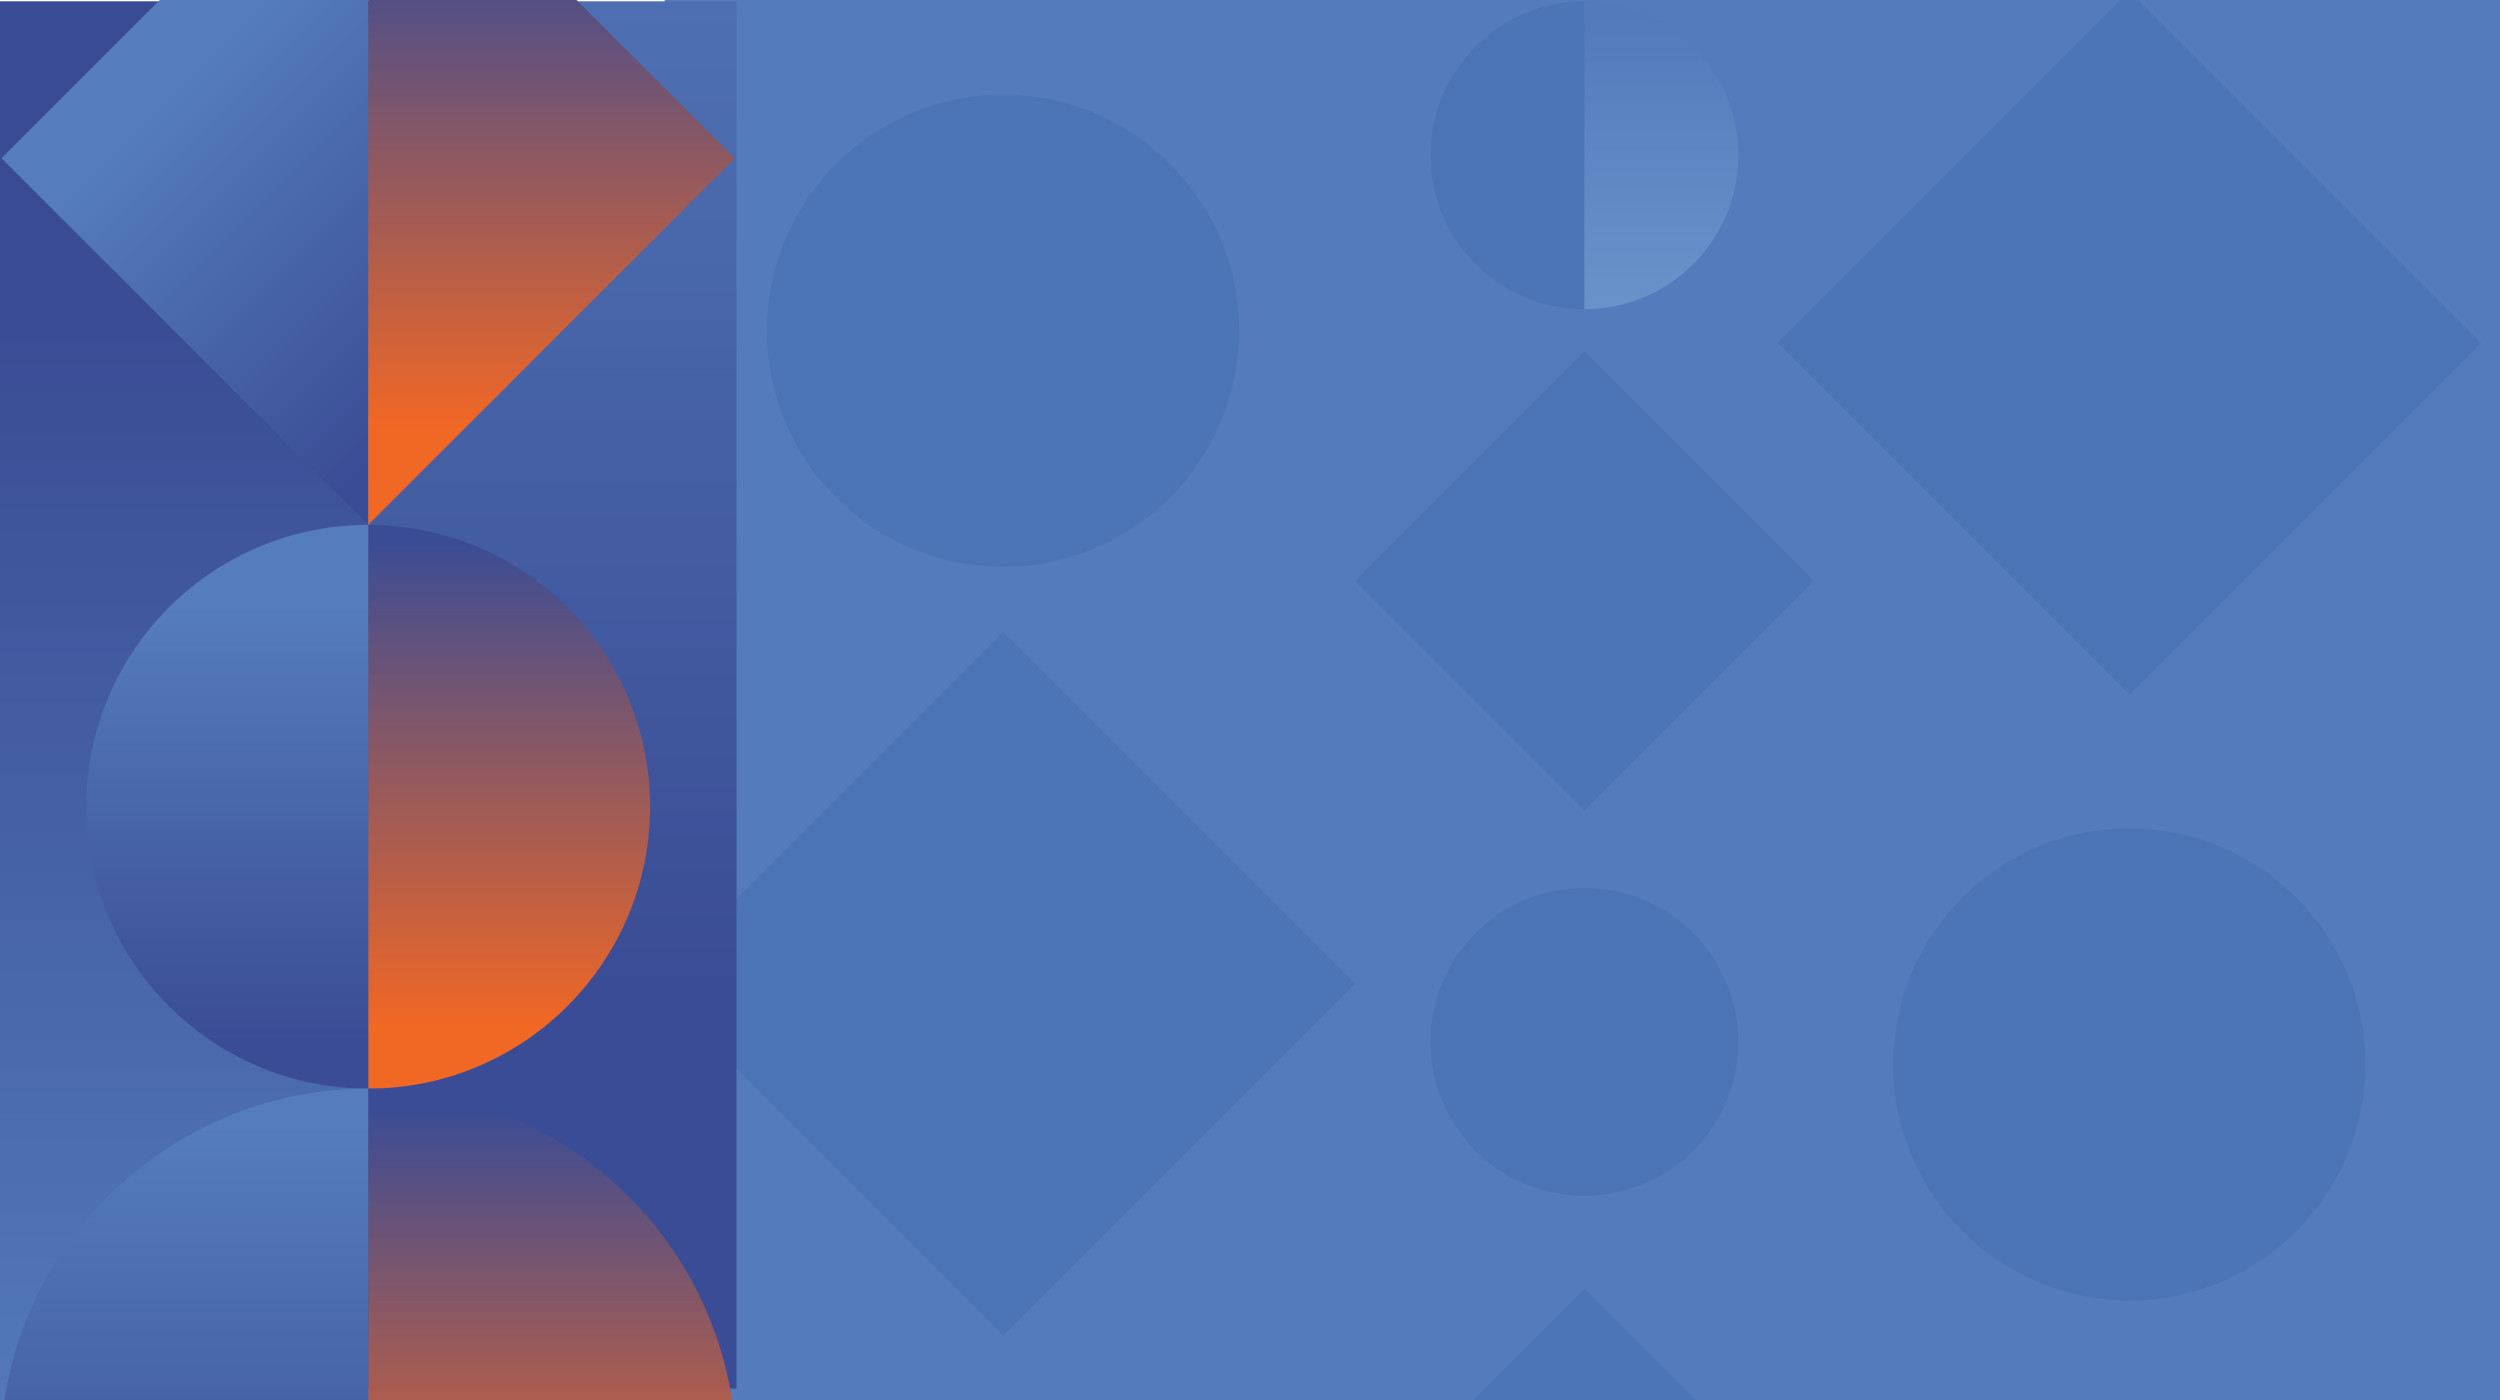
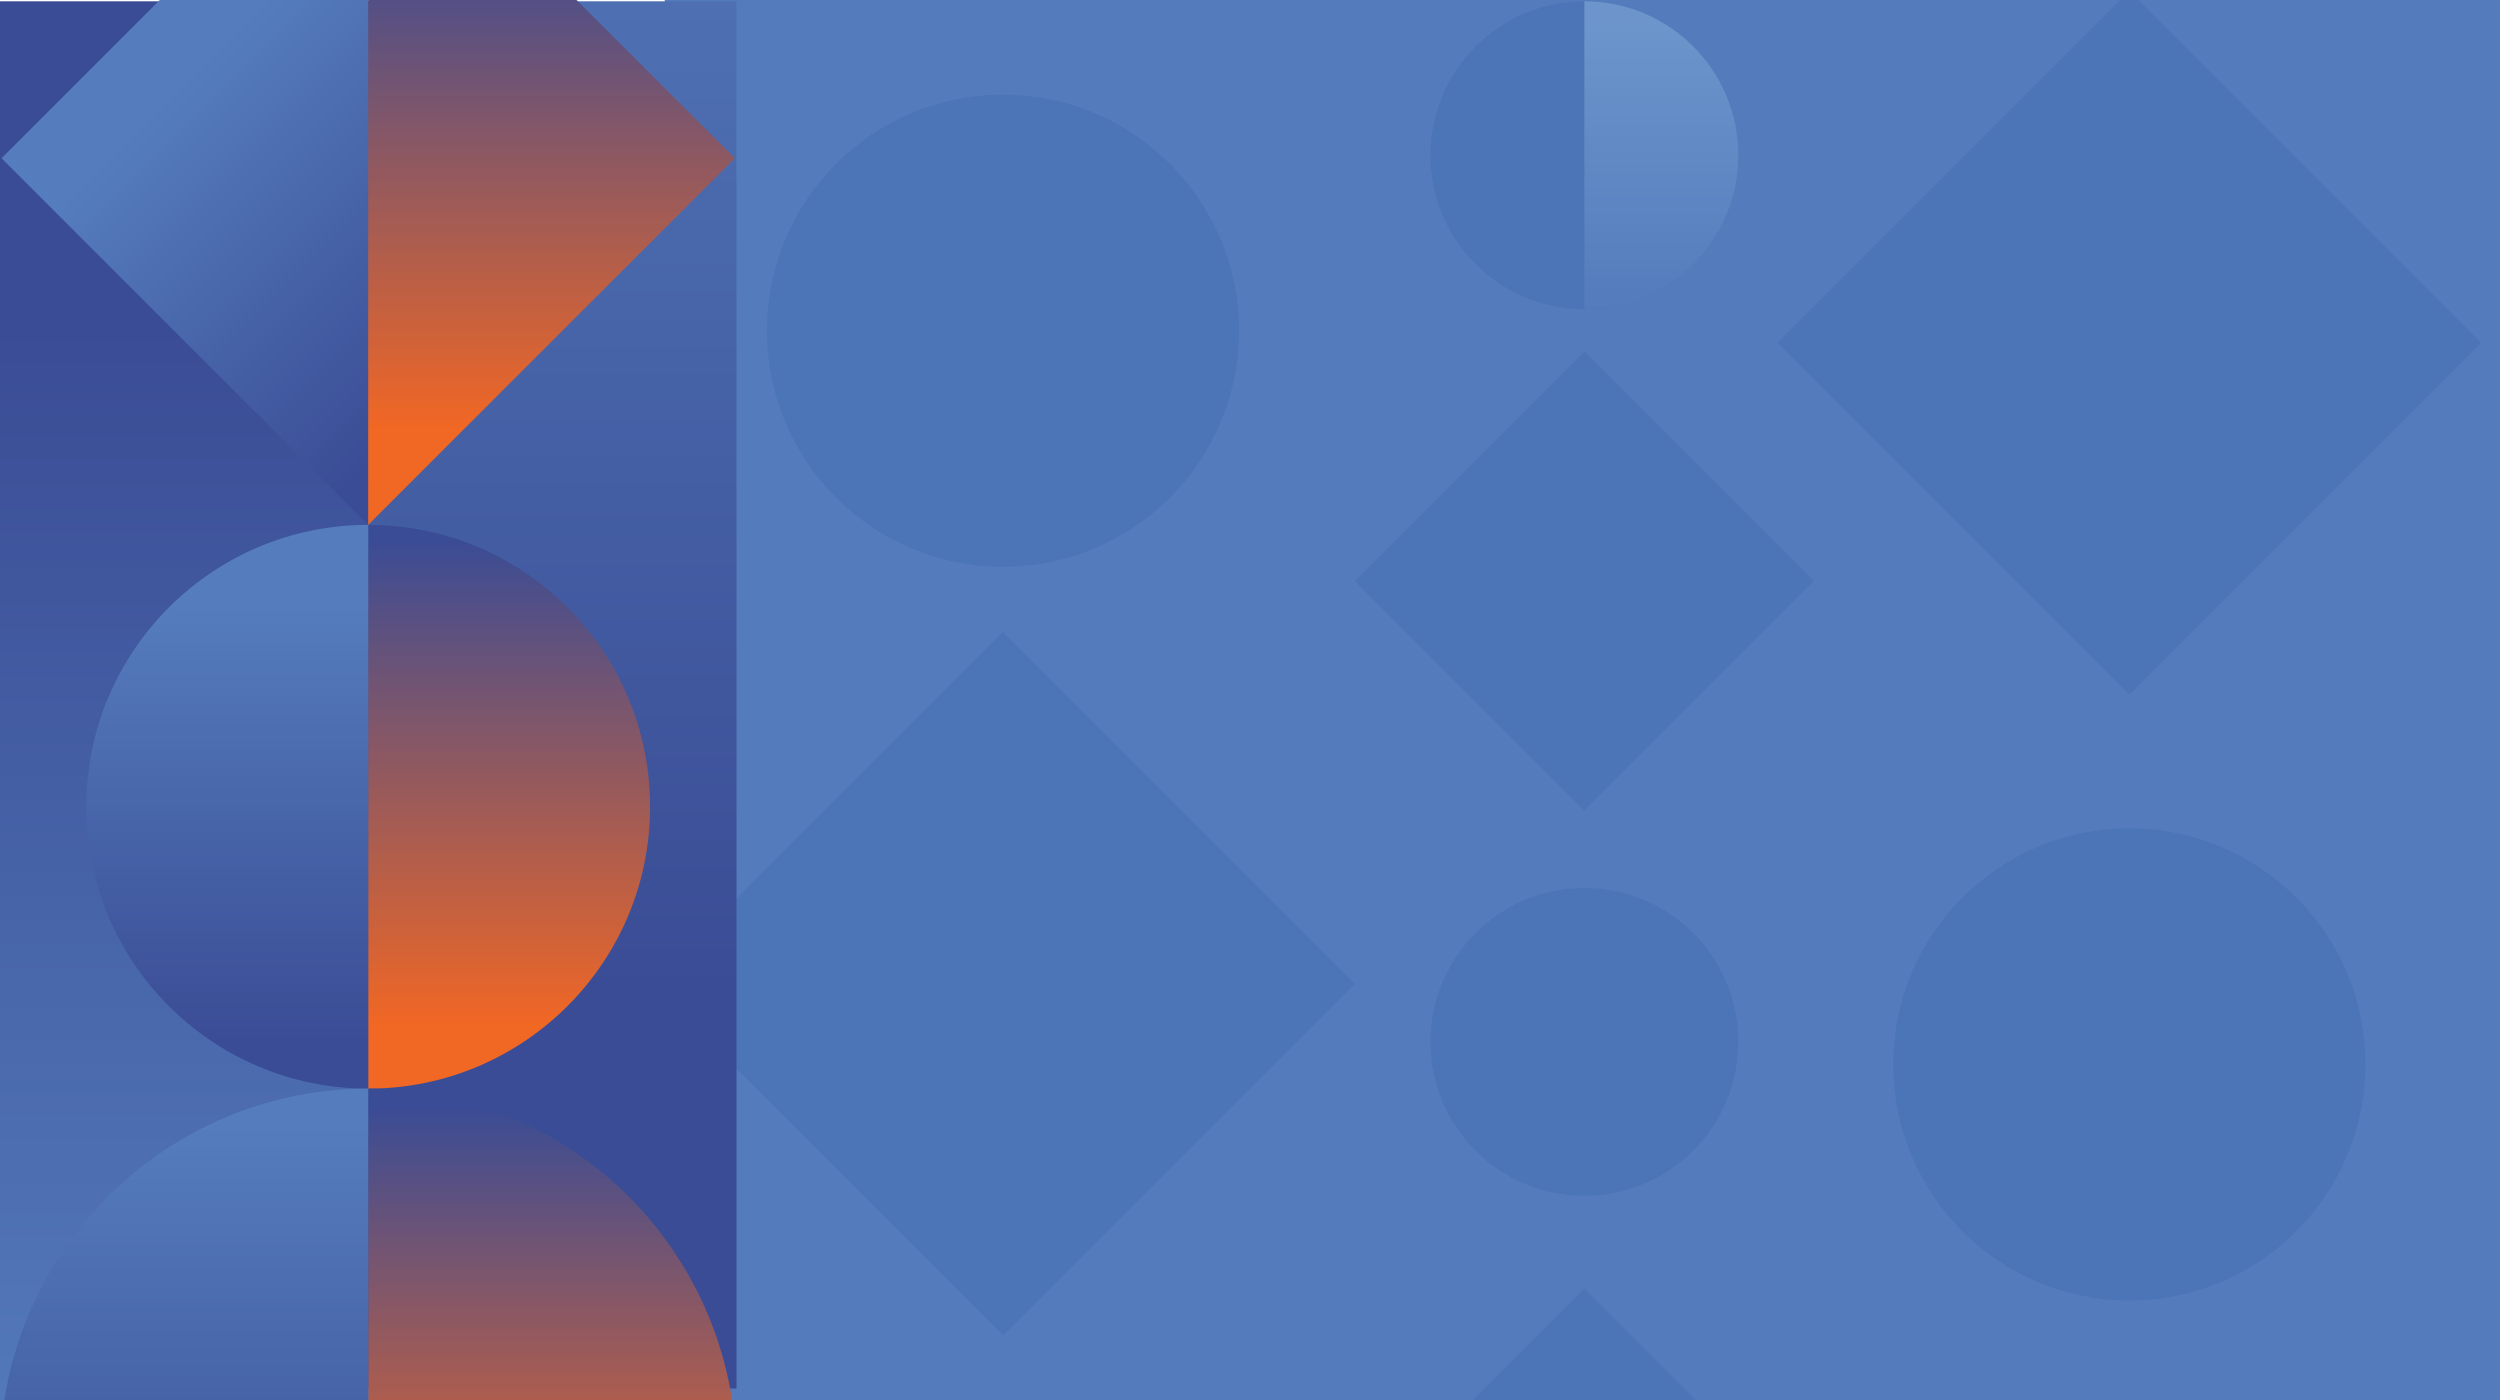
<svg xmlns="http://www.w3.org/2000/svg" version="1.1" id="Layer_1" x="0px" y="0px" viewBox="0 0 1929 1080" style="enable-background:new 0 0 1929 1080;" xml:space="preserve">
  <style type="text/css">
	.st0{fill:#547CBC;}
	.st1{opacity:0.11;fill:#0D3F8E;enable-background:new    ;}
	.st2{fill:url(#SVGID_1_);}
	.st3{fill:url(#SVGID_2_);}
	.st4{fill:url(#SVGID_3_);}
	.st5{fill:url(#SVGID_4_);}
	.st6{fill:url(#SVGID_5_);}
	.st7{fill:url(#SVGID_6_);}
	.st8{fill:url(#SVGID_7_);}
	.st9{fill:url(#SVGID_8_);}
- 	.st10{opacity:0.8;fill:url(#SVGID_9_);}
+ 	.st10{opacity:0.8;fill:url(#SVGID_9_);enable-background:new    ;}
</style>
  <rect x="512.9" y="-0.2" class="st0" width="1419.2" height="1081.6" />
  <circle class="st1" cx="773.9" cy="255.2" r="182.2" />
-   <rect x="581.9" y="567.1" transform="matrix(0.7071 -0.7071 0.7071 0.7071 -310.1061 769.5574)" class="st1" width="384" height="384" />
-   <linearGradient id="SVGID_1_" gradientUnits="userSpaceOnUse" x1="2237" y1="-1048.009" x2="2237" y2="-132.122" gradientTransform="matrix(-1 0 0 1 2388.3 1300)">
+   <rect x="581.9" y="567.1" transform="matrix(0.7071 -0.7071 0.7071 0.7071 -310.0956 769.5475)" class="st1" width="384" height="384" />
+   <linearGradient id="SVGID_1_" gradientUnits="userSpaceOnUse" x1="2267" y1="2128.009" x2="2267" y2="1212.122" gradientTransform="matrix(-1 0 0 -1 2418.3 2380)">
    <stop offset="0" style="stop-color:#3A4C95" />
    <stop offset="1" style="stop-color:#557DBD" />
  </linearGradient>
  <rect y="1" class="st2" width="302.6" height="1080.4" />
-   <linearGradient id="SVGID_2_" gradientUnits="userSpaceOnUse" x1="1962.1" y1="763.842" x2="1962.1" y2="-271.301" gradientTransform="matrix(-1 0 0 1 2388.3 0)">
+   <linearGradient id="SVGID_2_" gradientUnits="userSpaceOnUse" x1="1992.1" y1="316.158" x2="1992.1" y2="1351.301" gradientTransform="matrix(-1 0 0 -1 2418.3 1080)">
    <stop offset="0" style="stop-color:#3A4C95" />
    <stop offset="1" style="stop-color:#557DBD" />
  </linearGradient>
  <rect x="284.1" y="1" class="st3" width="284.2" height="1070.4" />
-   <linearGradient id="SVGID_3_" gradientUnits="userSpaceOnUse" x1="1995.5" y1="416.49" x2="1995.5" y2="791.119" gradientTransform="matrix(-1 0 0 1 2388.35 0)">
+   <linearGradient id="SVGID_3_" gradientUnits="userSpaceOnUse" x1="2025.5" y1="663.51" x2="2025.5" y2="288.881" gradientTransform="matrix(-1 0 0 -1 2418.35 1080)">
    <stop offset="0" style="stop-color:#3A4C95" />
    <stop offset="1" style="stop-color:#F16724" />
  </linearGradient>
  <path class="st4" d="M284.1,405c120.1,0,217.5,97.4,217.5,217.5S404.1,840,284.1,840" />
-   <linearGradient id="SVGID_4_" gradientUnits="userSpaceOnUse" x1="2213" y1="804.646" x2="2213" y2="464.226" gradientTransform="matrix(-1 0 0 1 2388.35 0)">
+   <linearGradient id="SVGID_4_" gradientUnits="userSpaceOnUse" x1="2243" y1="275.354" x2="2243" y2="615.774" gradientTransform="matrix(-1 0 0 -1 2418.35 1080)">
    <stop offset="0" style="stop-color:#3A4C95" />
    <stop offset="1" style="stop-color:#557DBD" />
  </linearGradient>
  <path class="st5" d="M284.1,405C164,405,66.6,502.4,66.6,622.5S164,840,284.1,840" />
-   <linearGradient id="SVGID_5_" gradientUnits="userSpaceOnUse" x1="1488.118" y1="-464.926" x2="1488.118" y2="-777.94" gradientTransform="matrix(-0.7071 0.7071 0.7071 0.7071 1745.048 -444.4984)">
+   <linearGradient id="SVGID_5_" gradientUnits="userSpaceOnUse" x1="1513.725" y1="1555.533" x2="1513.725" y2="1868.547" gradientTransform="matrix(-0.7071 0.7071 -0.7071 -0.7071 2534.322 308.563)">
    <stop offset="0" style="stop-color:#3A4C95" />
    <stop offset="1" style="stop-color:#557DBD" />
  </linearGradient>
  <polyline class="st6" points="284.1,-6.9 123.3,0 1.2,122.1 284.1,405 " />
-   <linearGradient id="SVGID_6_" gradientUnits="userSpaceOnUse" x1="425.55" y1="-53.511" x2="425.55" y2="330.708">
+   <linearGradient id="SVGID_6_" gradientUnits="userSpaceOnUse" x1="425.55" y1="1133.511" x2="425.55" y2="749.292" gradientTransform="matrix(1 0 0 -1 0 1080)">
    <stop offset="0" style="stop-color:#3A4C95" />
    <stop offset="1" style="stop-color:#F16724" />
  </linearGradient>
  <polyline class="st7" points="284.1,-6.9 444.9,0 567,122.1 284.1,405 " />
  <circle class="st1" cx="1222.5" cy="119.8" r="118.8" />
-   <rect x="1097.3" y="323.1" transform="matrix(0.7071 -0.7071 0.7071 0.7071 41.0626 995.7316)" class="st1" width="250.4" height="250.4" />
+   <rect x="1097.3" y="323.1" transform="matrix(0.7071 -0.7071 0.7071 0.7071 41.0654 995.7302)" class="st1" width="250.4" height="250.4" />
  <circle class="st1" cx="1222.5" cy="803.9" r="118.8" />
  <polyline class="st1" points="1128.9,1087.9 1222.5,994.3 1317.9,1089.7 " />
  <circle class="st1" cx="1643" cy="821.3" r="182.2" />
-   <rect x="1451" y="72.6" transform="matrix(0.7071 -0.7071 0.7071 0.7071 294.1182 1239.257)" class="st1" width="384" height="384" />
-   <linearGradient id="SVGID_7_" gradientUnits="userSpaceOnUse" x1="425.6" y1="854.307" x2="425.6" y2="1214.069">
+   <rect x="1451" y="72.6" transform="matrix(0.7071 -0.7071 0.7071 0.7071 294.1246 1239.261)" class="st1" width="384" height="384" />
+   <linearGradient id="SVGID_7_" gradientUnits="userSpaceOnUse" x1="425.6" y1="225.694" x2="425.6" y2="-134.069" gradientTransform="matrix(1 0 0 -1 0 1080)">
    <stop offset="0" style="stop-color:#3A4C95" />
    <stop offset="1" style="stop-color:#F16724" />
  </linearGradient>
  <path class="st8" d="M567,1097.1C553.3,952.8,432,840,284.2,840v257.1H567z" />
-   <linearGradient id="SVGID_8_" gradientUnits="userSpaceOnUse" x1="142.7" y1="1274.114" x2="142.7" y2="864.543">
+   <linearGradient id="SVGID_8_" gradientUnits="userSpaceOnUse" x1="142.7" y1="-194.114" x2="142.7" y2="215.457" gradientTransform="matrix(1 0 0 -1 0 1080)">
    <stop offset="0" style="stop-color:#3A4C95" />
    <stop offset="1" style="stop-color:#557DBD" />
  </linearGradient>
  <path class="st9" d="M284.1,1097.1V840C136.4,840,15,952.9,1.3,1097.1H284.1z" />
-   <linearGradient id="SVGID_9_" gradientUnits="userSpaceOnUse" x1="1281.9" y1="817" x2="1281.9" y2="1066.017" gradientTransform="matrix(1 0 0 -1 0 1080)">
+   <linearGradient id="SVGID_9_" gradientUnits="userSpaceOnUse" x1="1281.9" y1="13" x2="1281.9" y2="246.549">
    <stop offset="0" style="stop-color:#759ED0" />
    <stop offset="1" style="stop-color:#557DBD" />
  </linearGradient>
  <path class="st10" d="M1222.5,1c65.6,0,118.8,53.2,118.8,118.8s-53.2,118.8-118.8,118.8" />
</svg>
